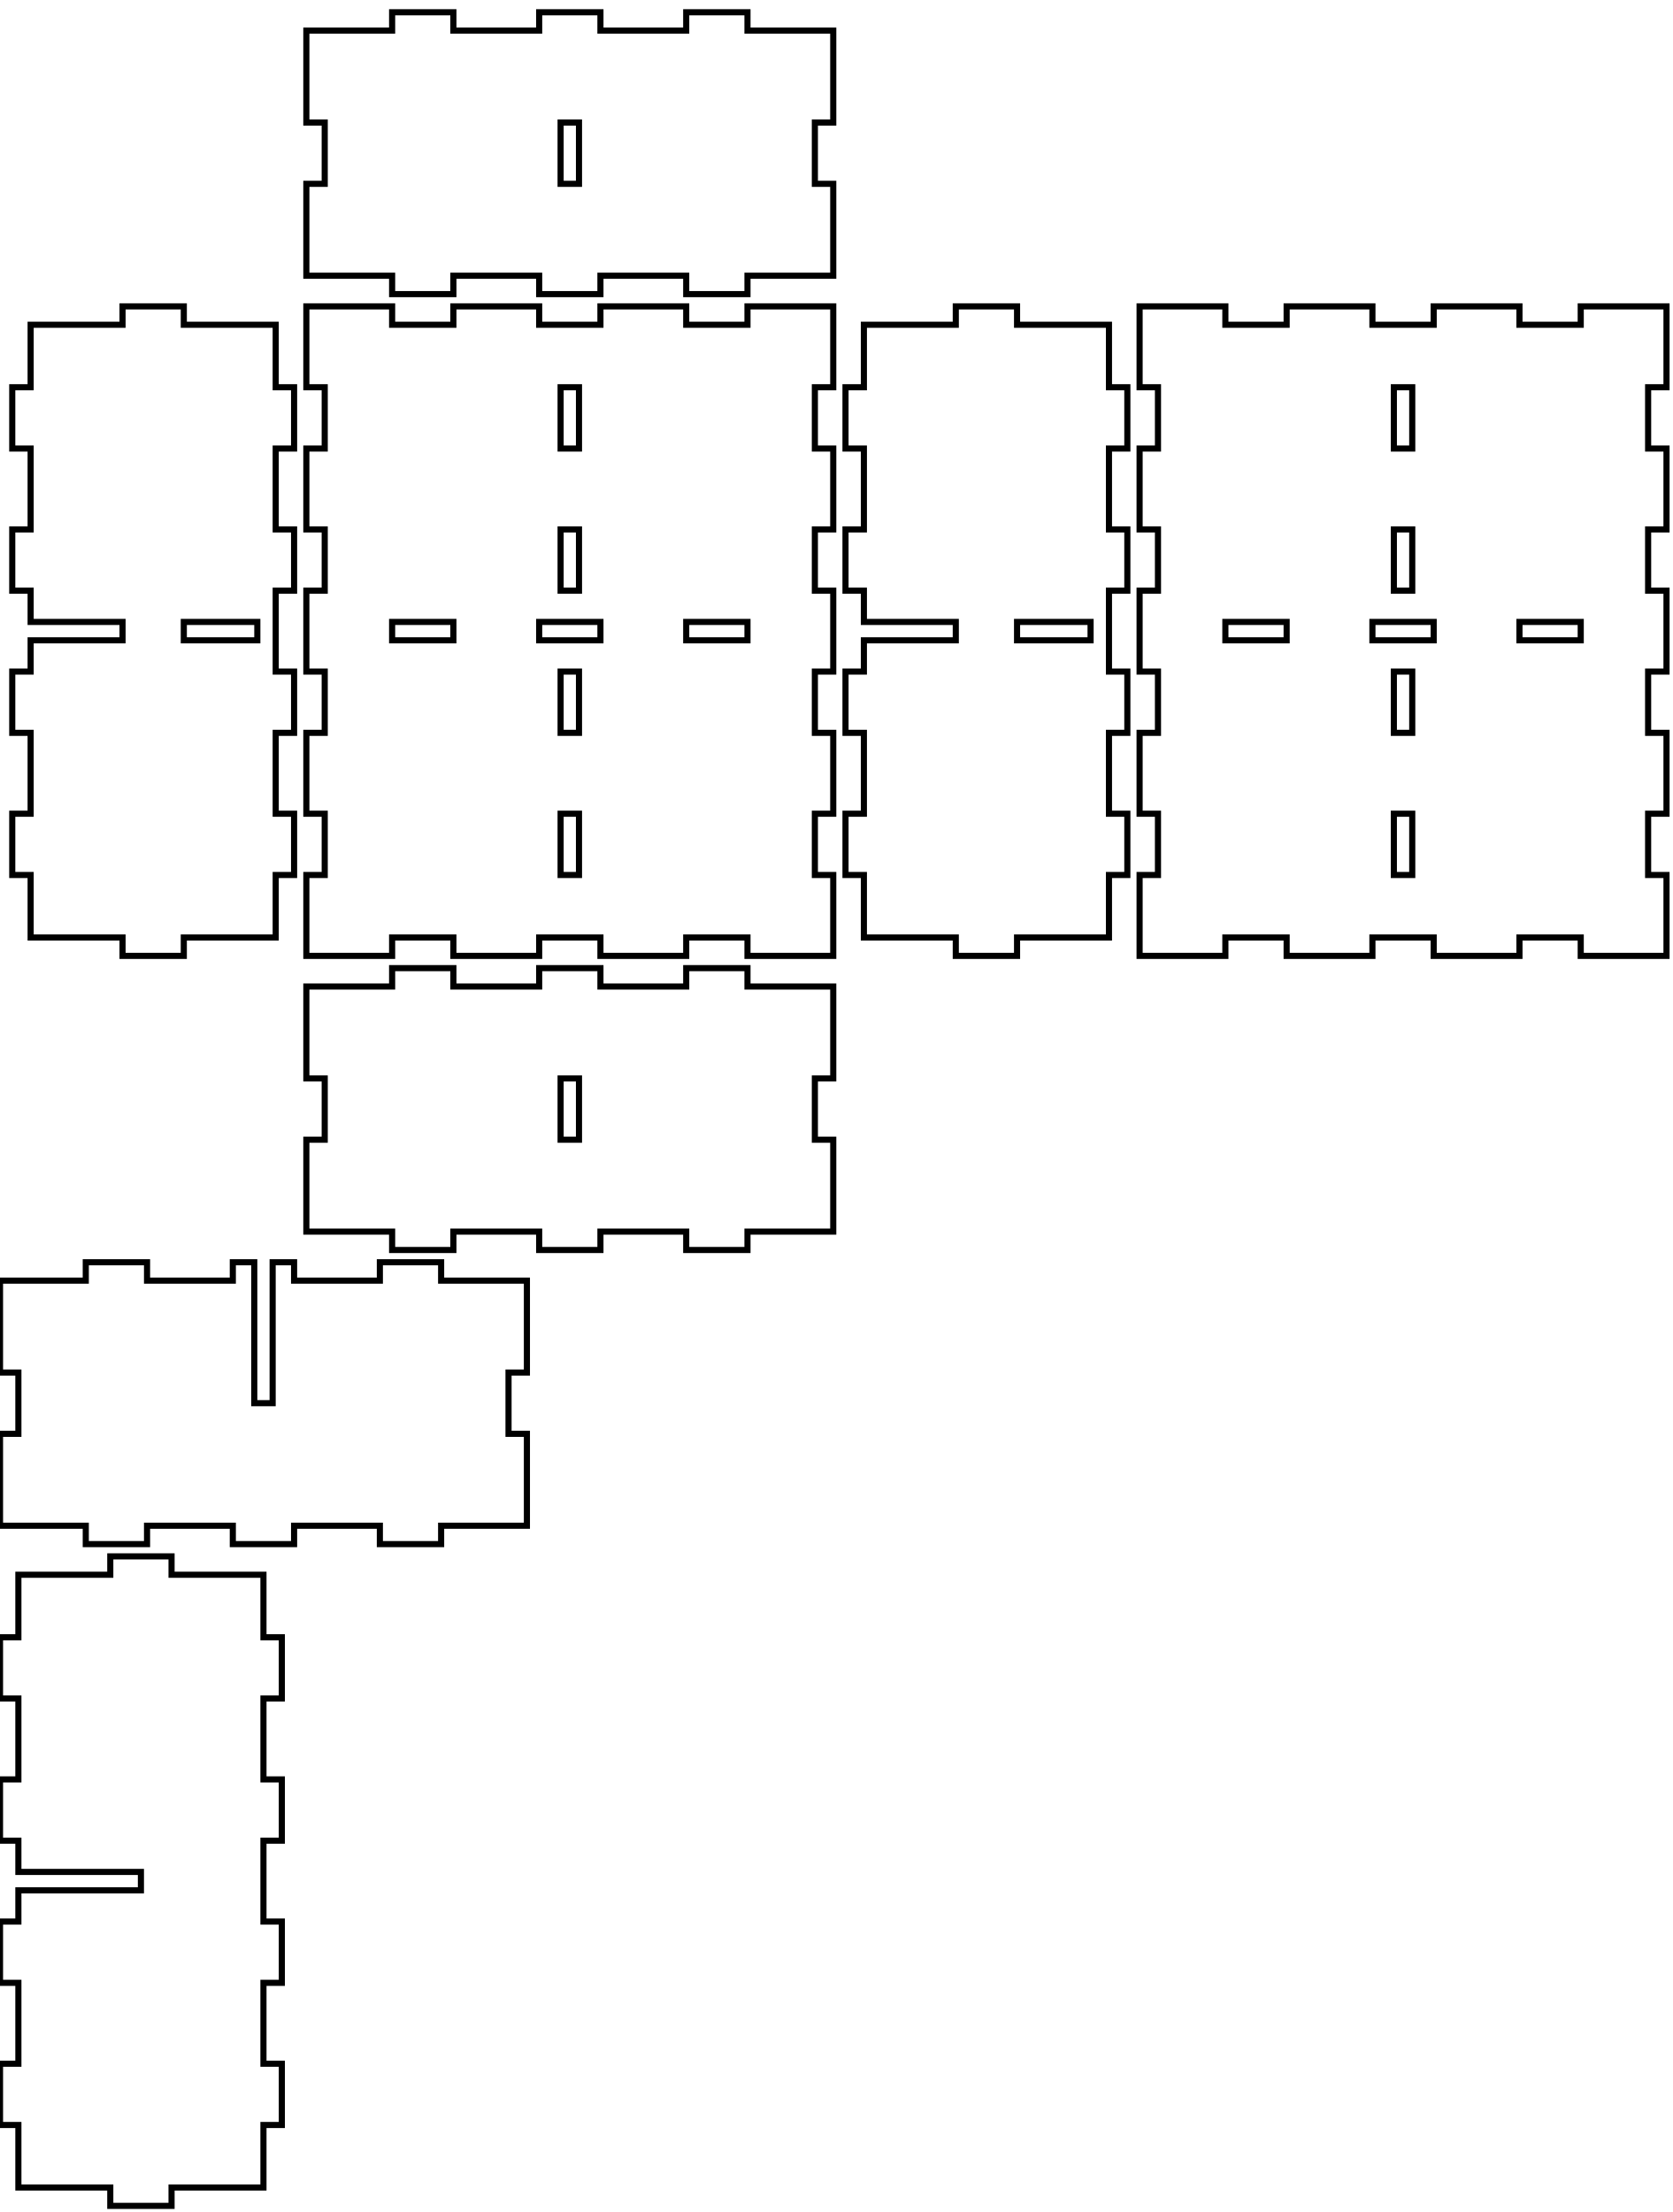
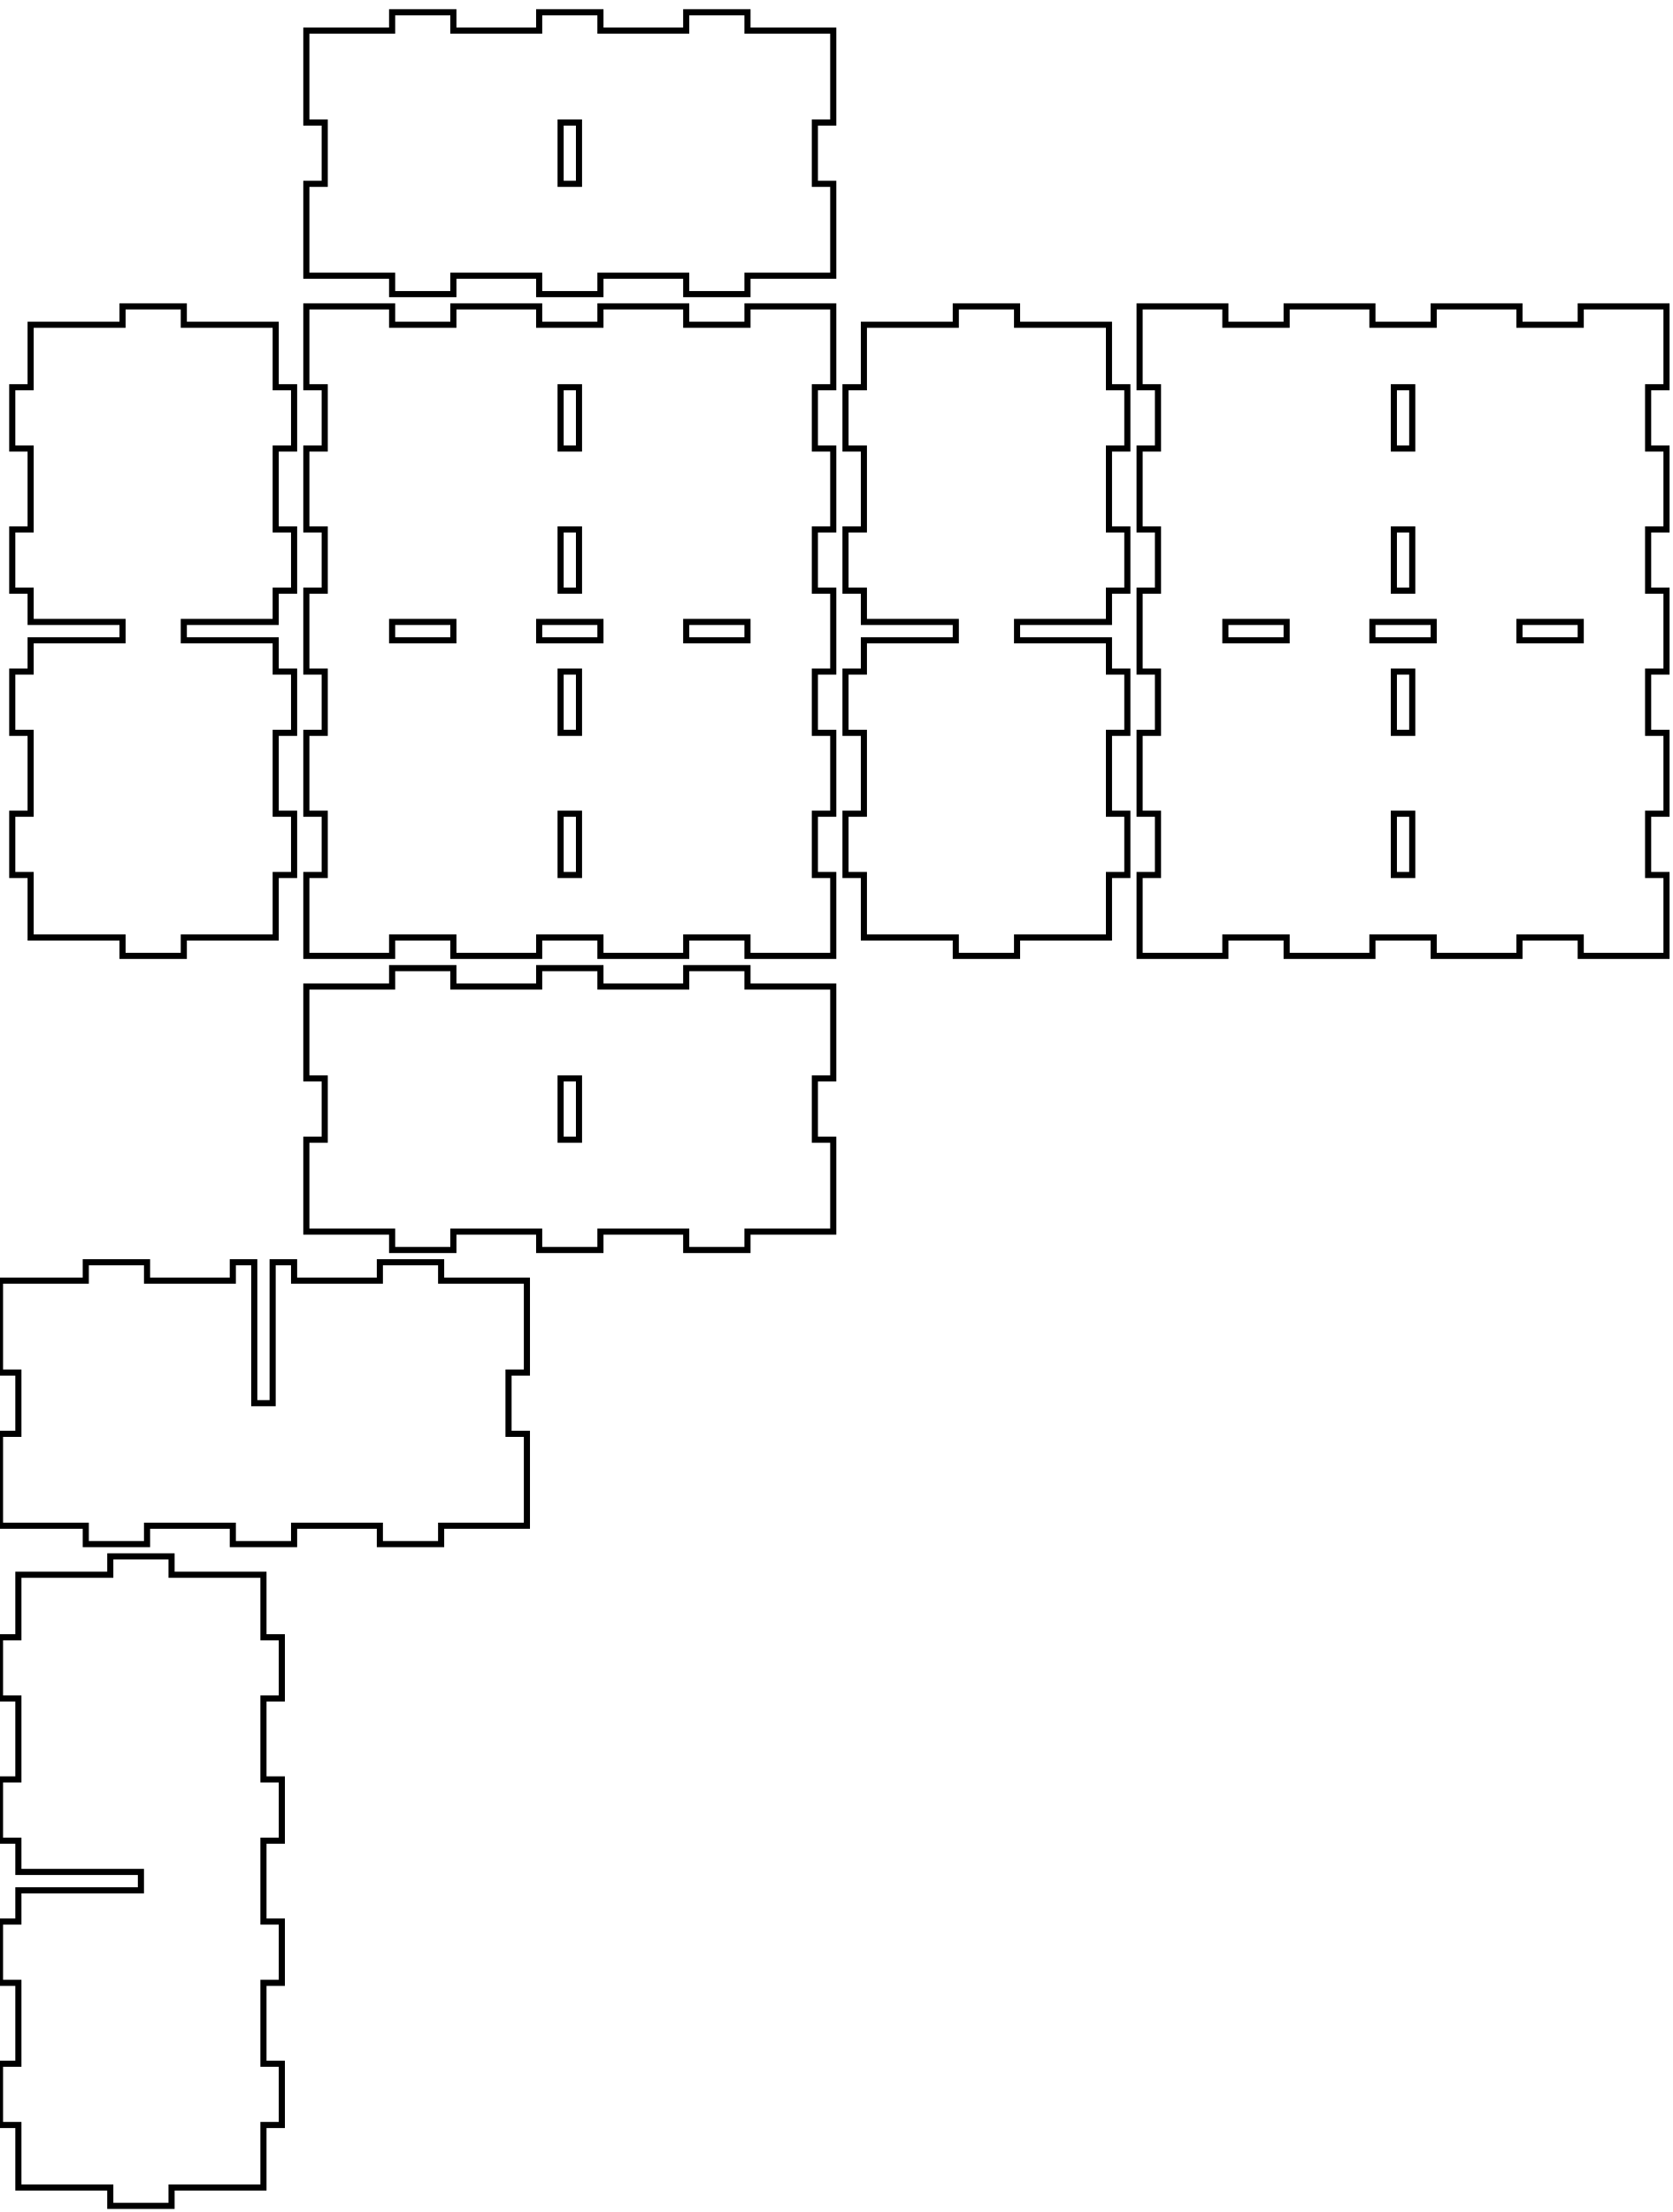
<svg xmlns="http://www.w3.org/2000/svg" width="273mm" height="361mm" viewBox="0 0 273 361" version="1.1" id="svg5">
  <defs id="defs2" />
  <g id="layer1">
    <path id="piece_001" style="fill:none;stroke:#000000;stroke-width:1" d="M 50 176 L 53 176 L 53 186 L 50 186 L 50 201 L 64 201 L 64 204 L 74 204 L 74 201 L 88 201 L 88 204 L 98 204 L 98 201 L 112 201 L 112 204 L 122 204 L 122 201 L 136 201 L 136 186 L 133 186 L 133 176 L 136 176 L 136 161 L 122 161 L 122 158 L 112 158 L 112 161 L 98 161 L 98 158 L 88 158 L 88 161 L 74 161 L 74 158 L 64 158 L 64 161 L 50 161 L 50 176 Z M 91.5 176 L 94.5 176 L 94.5 186 L 91.5 186 L 91.5 176 Z" />
    <path id="xdivider_001" style="fill:none;stroke:#000000;stroke-width:1" d="M 38 206 L 38 209 L 24 209 L 24 206 L 14 206 L 14 209 L 0 209 L 0 224 L 3 224 L 3 234 L 0 234 L 0 249 L 14 249 L 14 252 L 24 252 L 24 249 L 38 249 L 38 252 L 48 252 L 48 249 L 62 249 L 62 252 L 72 252 L 72 249 L 86 249 L 86 234 L 83 234 L 83 224 L 86 224 L 86 209 L 72 209 L 72 206 L 62 206 L 62 209 L 48 209 L 48 206 L 44.5 206 L 44.5 229 L 41.5 229 L 41.5 206 L 38 206 Z" />
-     <path id="piece_002" style="fill:none;stroke:#000000;stroke-width:1" d="M 5 109.6 L 2 109.6 L 2 119.6 L 5 119.6 L 5 132.8 L 2 132.8 L 2 142.8 L 5 142.8 L 5 153 L 20 153 L 20 156 L 30 156 L 30 153 L 45 153 L 45 142.8 L 48 142.8 L 48 132.8 L 45 132.8 L 45 119.6 L 48 119.6 L 48 109.6 L 45 109.6 L 45 96.4 L 48 96.4 L 48 86.4 L 45 86.4 L 45 73.2 L 48 73.2 L 48 63.2 L 45 63.2 L 45 53 L 30 53 L 30 50 L 20 50 L 20 53 L 5 53 L 5 63.2 L 2 63.2 L 2 73.2 L 5 73.2 L 5 86.4 L 2 86.4 L 2 96.4 L 5 96.4 L 5 101.5 L 20 101.5 L 20 104.5 L 5 104.5 L 5 109.6 Z M 30 101.5 L 42 101.5 L 42 104.5 L 30 104.5 L 30 101.5 Z" />
+     <path id="piece_002" style="fill:none;stroke:#000000;stroke-width:1" d="M 45 96.4 L 48 96.4 L 48 86.4 L 45 86.4 L 45 73.2 L 48 73.2 L 48 63.2 L 45 63.2 L 45 53 L 30 53 L 30 50 L 20 50 L 20 53 L 5 53 L 5 63.2 L 2 63.2 L 2 73.2 L 5 73.2 L 5 86.4 L 2 86.4 L 2 96.4 L 5 96.4 L 5 101.5 L 20 101.5 L 20 104.5 L 5 104.5 L 5 109.6 L 2 109.6 L 2 119.6 L 5 119.6 L 5 132.8 L 2 132.8 L 2 142.8 L 5 142.8 L 5 153 L 20 153 L 20 156 L 30 156 L 30 153 L 45 153 L 45 142.8 L 48 142.8 L 48 132.8 L 45 132.8 L 45 119.6 L 48 119.6 L 48 109.6 L 45 109.6 L 45 104.5 L 30 104.5 L 30 101.5 L 45 101.5 L 45 96.4 Z" />
    <path id="ydivider_001" style="fill:none;stroke:#000000;stroke-width:1" d="M 3 313.6 L 0 313.6 L 0 323.6 L 3 323.6 L 3 336.8 L 0 336.8 L 0 346.8 L 3 346.8 L 3 357 L 18 357 L 18 360 L 28 360 L 28 357 L 43 357 L 43 346.8 L 46 346.8 L 46 336.8 L 43 336.8 L 43 323.6 L 46 323.6 L 46 313.6 L 43 313.6 L 43 300.4 L 46 300.4 L 46 290.4 L 43 290.4 L 43 277.2 L 46 277.2 L 46 267.2 L 43 267.2 L 43 257 L 28 257 L 28 254 L 18 254 L 18 257 L 3 257 L 3 267.2 L 0 267.2 L 0 277.2 L 3 277.2 L 3 290.4 L 0 290.4 L 0 300.4 L 3 300.4 L 3 305.5 L 23 305.5 L 23 308.5 L 3 308.5 L 3 313.6 Z" />
    <path id="piece_003" style="fill:none;stroke:#000000;stroke-width:1" d="M 50 63.2 L 53 63.2 L 53 73.2 L 50 73.2 L 50 86.4 L 53 86.4 L 53 96.4 L 50 96.4 L 50 109.6 L 53 109.6 L 53 119.6 L 50 119.6 L 50 132.8 L 53 132.8 L 53 142.8 L 50 142.8 L 50 156 L 64 156 L 64 153 L 74 153 L 74 156 L 88 156 L 88 153 L 98 153 L 98 156 L 112 156 L 112 153 L 122 153 L 122 156 L 136 156 L 136 142.8 L 133 142.8 L 133 132.8 L 136 132.8 L 136 119.6 L 133 119.6 L 133 109.6 L 136 109.6 L 136 96.4 L 133 96.4 L 133 86.4 L 136 86.4 L 136 73.2 L 133 73.2 L 133 63.2 L 136 63.2 L 136 50 L 122 50 L 122 53 L 112 53 L 112 50 L 98 50 L 98 53 L 88 53 L 88 50 L 74 50 L 74 53 L 64 53 L 64 50 L 50 50 L 50 63.2 Z M 112 101.5 L 122 101.5 L 122 104.5 L 112 104.5 L 112 101.5 Z M 64 101.5 L 74 101.5 L 74 104.5 L 64 104.5 L 64 101.5 Z M 88 101.5 L 98 101.5 L 98 104.5 L 88 104.5 L 88 101.5 Z M 91.5 109.6 L 94.5 109.6 L 94.5 119.6 L 91.5 119.6 L 91.5 109.6 Z M 91.5 132.8 L 94.5 132.8 L 94.5 142.8 L 91.5 142.8 L 91.5 132.8 Z M 91.5 63.2 L 94.5 63.2 L 94.5 73.2 L 91.5 73.2 L 91.5 63.2 Z M 91.5 86.4 L 94.5 86.4 L 94.5 96.4 L 91.5 96.4 L 91.5 86.4 Z" />
-     <path id="piece_004" style="fill:none;stroke:#000000;stroke-width:1" d="M 141 109.6 L 138 109.6 L 138 119.6 L 141 119.6 L 141 132.8 L 138 132.8 L 138 142.8 L 141 142.8 L 141 153 L 156 153 L 156 156 L 166 156 L 166 153 L 181 153 L 181 142.8 L 184 142.8 L 184 132.8 L 181 132.8 L 181 119.6 L 184 119.6 L 184 109.6 L 181 109.6 L 181 96.4 L 184 96.4 L 184 86.4 L 181 86.4 L 181 73.2 L 184 73.2 L 184 63.2 L 181 63.2 L 181 53 L 166 53 L 166 50 L 156 50 L 156 53 L 141 53 L 141 63.2 L 138 63.2 L 138 73.2 L 141 73.2 L 141 86.4 L 138 86.4 L 138 96.4 L 141 96.4 L 141 101.5 L 156 101.5 L 156 104.5 L 141 104.5 L 141 109.6 Z M 166 101.5 L 178 101.5 L 178 104.5 L 166 104.5 L 166 101.5 Z" />
+     <path id="piece_004" style="fill:none;stroke:#000000;stroke-width:1" d="M 181 96.4 L 184 96.4 L 184 86.4 L 181 86.4 L 181 73.2 L 184 73.2 L 184 63.2 L 181 63.2 L 181 53 L 166 53 L 166 50 L 156 50 L 156 53 L 141 53 L 141 63.2 L 138 63.2 L 138 73.2 L 141 73.2 L 141 86.4 L 138 86.4 L 138 96.4 L 141 96.4 L 141 101.5 L 156 101.5 L 156 104.5 L 141 104.5 L 141 109.6 L 138 109.6 L 138 119.6 L 141 119.6 L 141 132.8 L 138 132.8 L 138 142.8 L 141 142.8 L 141 153 L 156 153 L 156 156 L 166 156 L 166 153 L 181 153 L 181 142.8 L 184 142.8 L 184 132.8 L 181 132.8 L 181 119.6 L 184 119.6 L 184 109.6 L 181 109.6 L 181 104.5 L 166 104.5 L 166 101.5 L 181 101.5 L 181 96.4 Z" />
    <path id="piece_005" style="fill:none;stroke:#000000;stroke-width:1" d="M 186 63.2 L 189 63.2 L 189 73.2 L 186 73.2 L 186 86.4 L 189 86.4 L 189 96.4 L 186 96.4 L 186 109.6 L 189 109.6 L 189 119.6 L 186 119.6 L 186 132.8 L 189 132.8 L 189 142.8 L 186 142.8 L 186 156 L 200 156 L 200 153 L 210 153 L 210 156 L 224 156 L 224 153 L 234 153 L 234 156 L 248 156 L 248 153 L 258 153 L 258 156 L 272 156 L 272 142.8 L 269 142.8 L 269 132.8 L 272 132.8 L 272 119.6 L 269 119.6 L 269 109.6 L 272 109.6 L 272 96.4 L 269 96.4 L 269 86.4 L 272 86.4 L 272 73.2 L 269 73.2 L 269 63.2 L 272 63.2 L 272 50 L 258 50 L 258 53 L 248 53 L 248 50 L 234 50 L 234 53 L 224 53 L 224 50 L 210 50 L 210 53 L 200 53 L 200 50 L 186 50 L 186 63.2 Z M 200 101.5 L 210 101.5 L 210 104.5 L 200 104.5 L 200 101.5 Z M 224 101.5 L 234 101.5 L 234 104.5 L 224 104.5 L 224 101.5 Z M 227.5 109.6 L 230.5 109.6 L 230.5 119.6 L 227.5 119.6 L 227.5 109.6 Z M 227.5 132.8 L 230.5 132.8 L 230.5 142.8 L 227.5 142.8 L 227.5 132.8 Z M 227.5 63.2 L 230.5 63.2 L 230.5 73.2 L 227.5 73.2 L 227.5 63.2 Z M 227.5 86.4 L 230.5 86.4 L 230.5 96.4 L 227.5 96.4 L 227.5 86.4 Z M 248 101.5 L 258 101.5 L 258 104.5 L 248 104.5 L 248 101.5 Z" />
    <path id="piece_006" style="fill:none;stroke:#000000;stroke-width:1" d="M 50 20 L 53 20 L 53 30 L 50 30 L 50 45 L 64 45 L 64 48 L 74 48 L 74 45 L 88 45 L 88 48 L 98 48 L 98 45 L 112 45 L 112 48 L 122 48 L 122 45 L 136 45 L 136 30 L 133 30 L 133 20 L 136 20 L 136 5 L 122 5 L 122 2 L 112 2 L 112 5 L 98 5 L 98 2 L 88 2 L 88 5 L 74 5 L 74 2 L 64 2 L 64 5 L 50 5 L 50 20 Z M 91.5 20 L 94.5 20 L 94.5 30 L 91.5 30 L 91.5 20 Z" />
  </g>
</svg>
